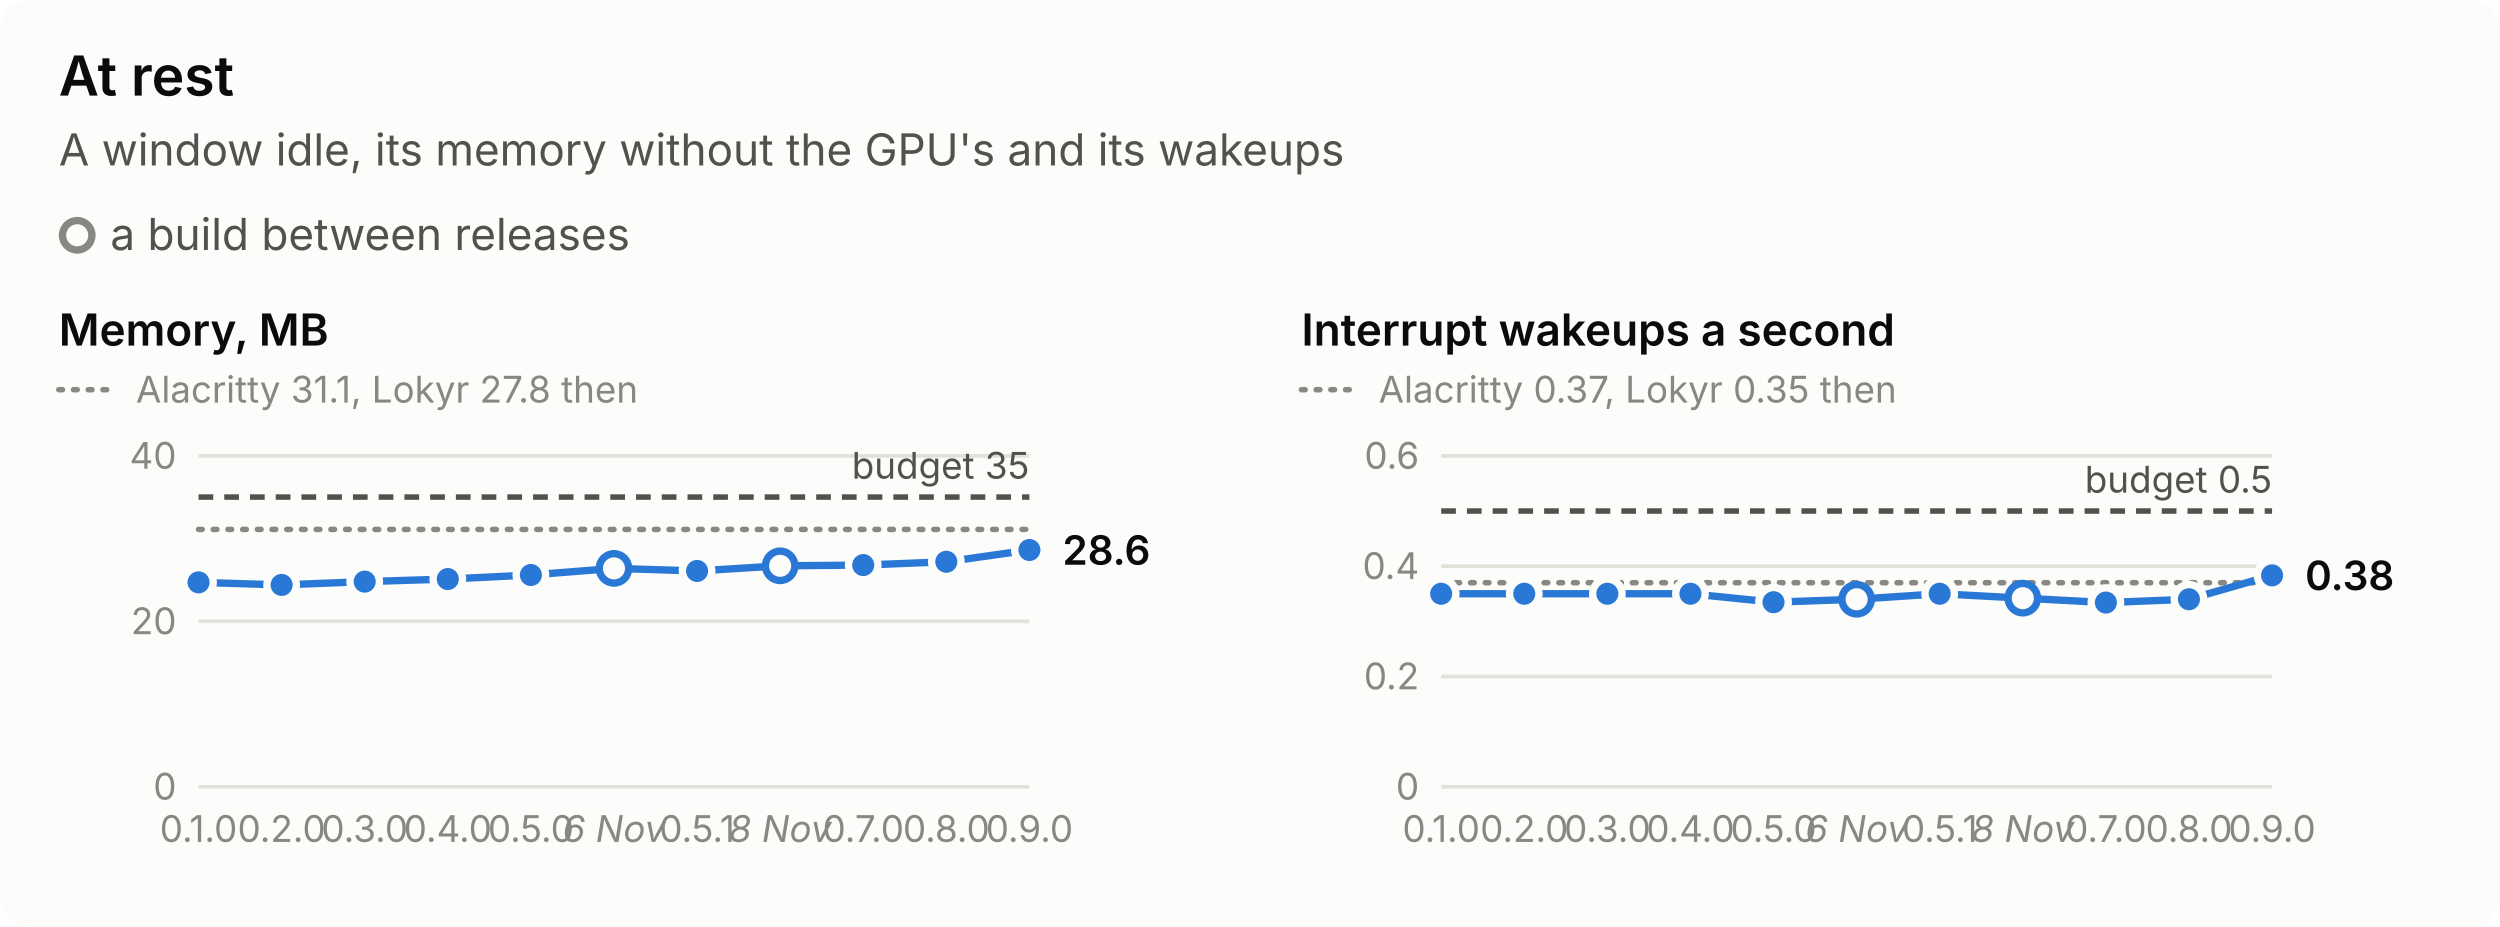
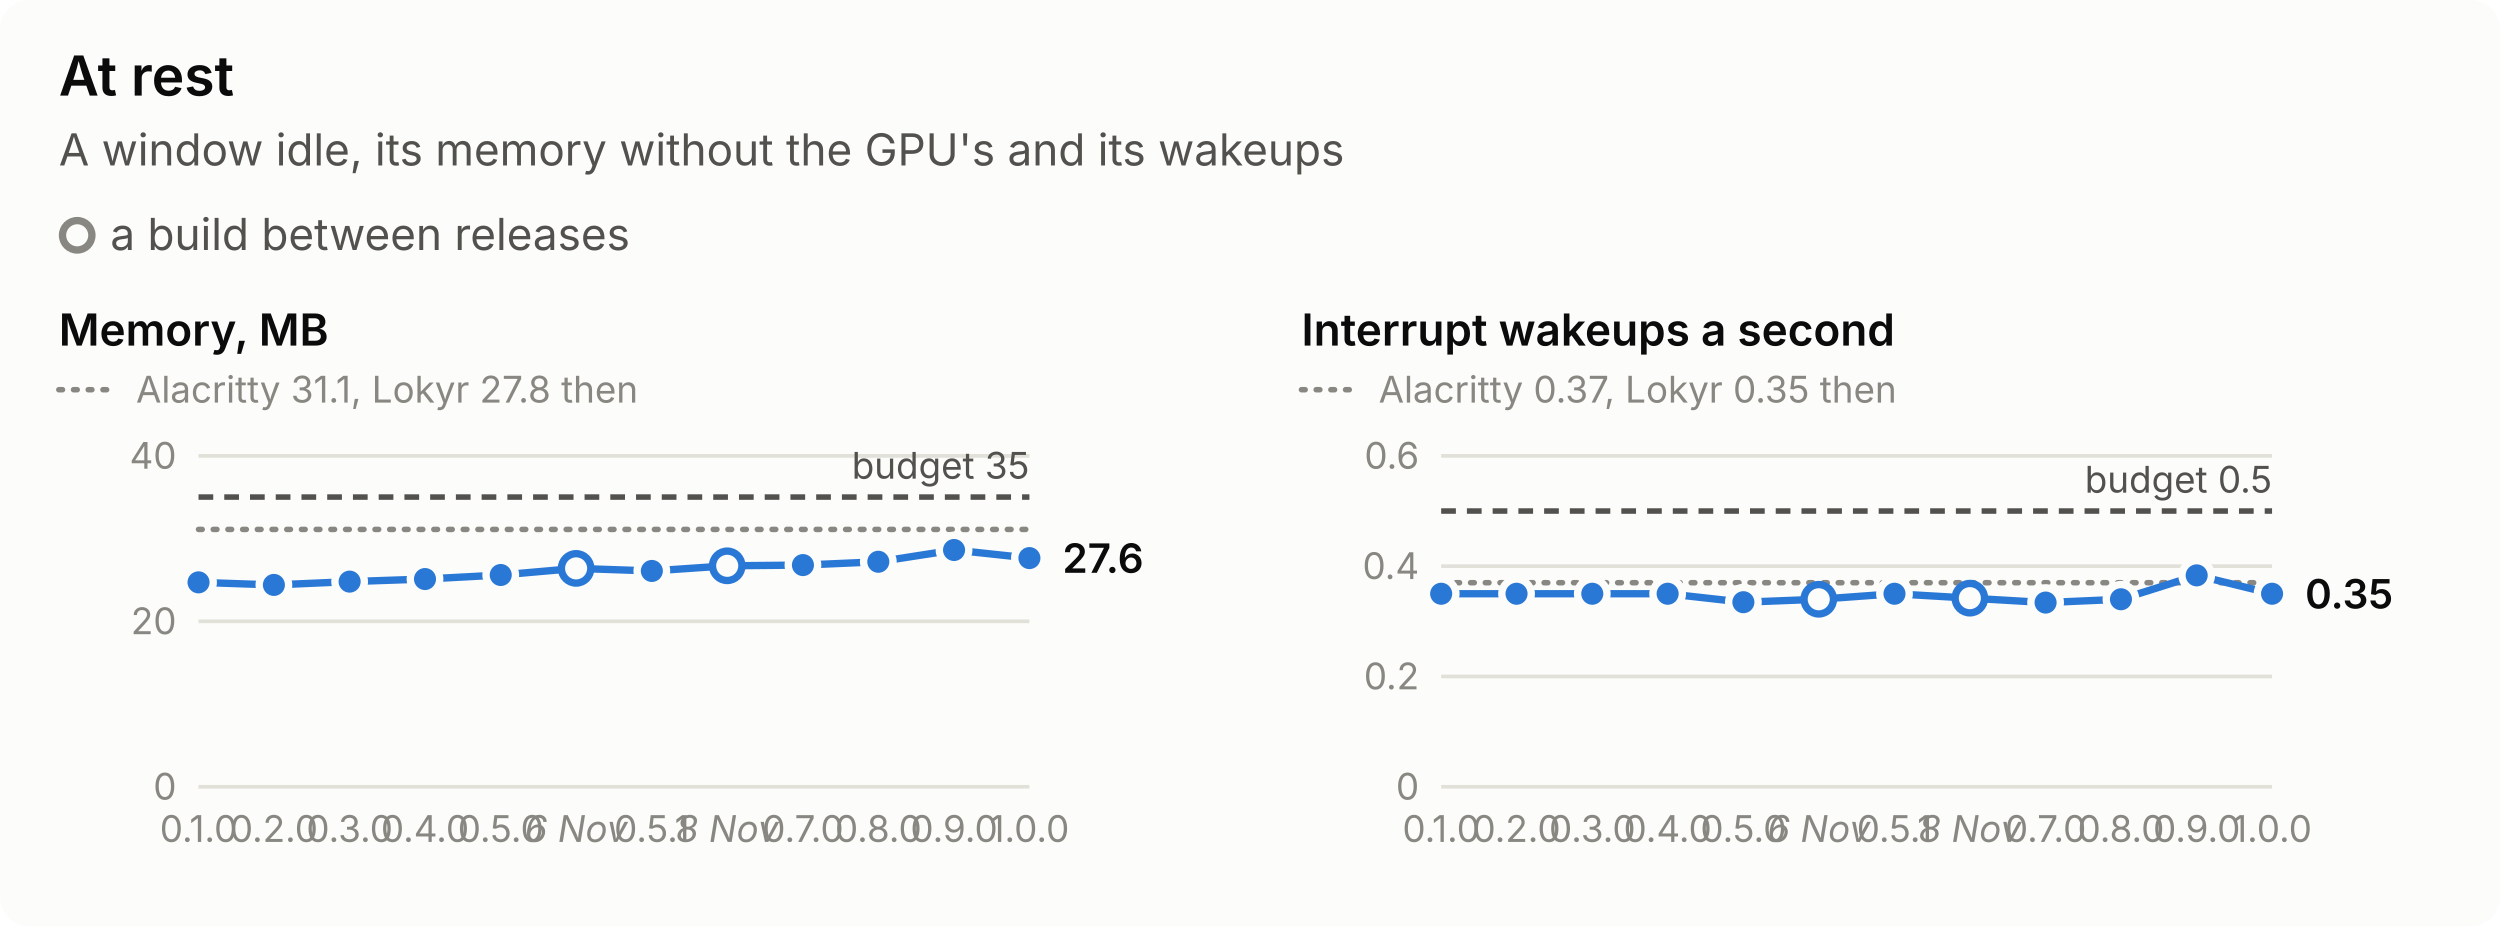
<svg xmlns="http://www.w3.org/2000/svg" width="680" height="252" viewBox="0 0 680 252" role="img" aria-label="At rest">
  <style>
  .surface { fill: #fcfcfb; }
  .primary { fill: #0b0b0b; }
  .secondary { fill: #52514e; }
  .muted { fill: #898781; }
  .grid { stroke: #e1e0d9; }
  .base { stroke: #c3c2b7; }
  .accent { fill: #2a78d6; }
  .context { fill: #898781; }
  .accent-line { stroke: #2a78d6; }
  .context-line { stroke: #898781; }
  .second { fill: #eb6834; }
  .second-line { stroke: #eb6834; }
  .ring { stroke: #fcfcfb; }
  .budget { stroke: #52514e; }
  text { font-family: system-ui, -apple-system, "Segoe UI", sans-serif; }
  .tick { font-variant-numeric: tabular-nums; }
  @media (prefers-color-scheme: dark) {
    .surface { fill: #1a1a19; }
    .primary { fill: #f0efec; }
    .secondary { fill: #c3c2b7; }
    .muted { fill: #898781; }
    .grid { stroke: #2c2c2a; }
    .base { stroke: #383835; }
    .accent { fill: #3987e5; }
    .context { fill: #6f6e69; }
    .accent-line { stroke: #3987e5; }
    .context-line { stroke: #6f6e69; }
    .second { fill: #d95926; }
    .second-line { stroke: #d95926; }
    .ring { stroke: #1a1a19; }
    .budget { stroke: #c3c2b7; }
  }
</style>
  <rect class="surface" width="680" height="252" rx="8" />
  <text class="primary" x="16" y="26" font-size="15" font-weight="600">At rest</text>
  <text class="secondary" x="16" y="45" font-size="12">A window idle, its memory without the GPU's and its wakeups</text>
  <circle class="surface context-line" cx="21" cy="64" r="4" stroke-width="2" />
  <text class="secondary" x="30" y="68" font-size="12">a build between releases</text>
  <text class="primary" x="16.0" y="94" font-size="12" font-weight="600">Memory, MB</text>
  <line class="grid" x1="54.0" y1="214.0" x2="280.0" y2="214.0" stroke-width="1" />
  <text class="muted tick" x="48.0" y="217.5" font-size="10" text-anchor="end">0</text>
  <line class="grid" x1="54.0" y1="169.0" x2="280.0" y2="169.0" stroke-width="1" />
  <text class="muted tick" x="48.0" y="172.5" font-size="10" text-anchor="end">20</text>
  <line class="grid" x1="54.0" y1="124.0" x2="280.0" y2="124.0" stroke-width="1" />
  <text class="muted tick" x="48.0" y="127.5" font-size="10" text-anchor="end">40</text>
  <text class="muted" x="54.0" y="229.0" font-size="10" text-anchor="middle">0.1.0</text>
-   <text class="muted" x="76.6" y="229.0" font-size="10" text-anchor="middle">0.2.0</text>
-   <text class="muted" x="99.2" y="229.0" font-size="10" text-anchor="middle">0.3.0</text>
-   <text class="muted" x="121.8" y="229.0" font-size="10" text-anchor="middle">0.4.0</text>
-   <text class="muted" x="144.4" y="229.0" font-size="10" text-anchor="middle">0.5.0</text>
-   <text class="muted" x="167.0" y="229.0" font-size="10" text-anchor="middle" font-style="italic">6 Nov</text>
-   <text class="muted" x="189.6" y="229.0" font-size="10" text-anchor="middle">0.5.1</text>
-   <text class="muted" x="212.2" y="229.0" font-size="10" text-anchor="middle" font-style="italic">8 Nov</text>
-   <text class="muted" x="234.8" y="229.0" font-size="10" text-anchor="middle">0.7.0</text>
-   <text class="muted" x="257.4" y="229.0" font-size="10" text-anchor="middle">0.8.0</text>
-   <text class="muted" x="280.0" y="229.0" font-size="10" text-anchor="middle">0.9.0</text>
+   <text class="muted" x="74.5" y="229.0" font-size="10" text-anchor="middle">0.2.0</text>
+   <text class="muted" x="95.1" y="229.0" font-size="10" text-anchor="middle">0.3.0</text>
+   <text class="muted" x="115.6" y="229.0" font-size="10" text-anchor="middle">0.4.0</text>
+   <text class="muted" x="136.2" y="229.0" font-size="10" text-anchor="middle">0.5.0</text>
+   <text class="muted" x="156.7" y="229.0" font-size="10" text-anchor="middle" font-style="italic">6 Nov</text>
+   <text class="muted" x="177.3" y="229.0" font-size="10" text-anchor="middle">0.5.1</text>
+   <text class="muted" x="197.8" y="229.0" font-size="10" text-anchor="middle" font-style="italic">8 Nov</text>
+   <text class="muted" x="218.4" y="229.0" font-size="10" text-anchor="middle">0.7.0</text>
+   <text class="muted" x="238.9" y="229.0" font-size="10" text-anchor="middle">0.8.0</text>
+   <text class="muted" x="259.5" y="229.0" font-size="10" text-anchor="middle">0.9.0</text>
+   <text class="muted" x="280.0" y="229.0" font-size="10" text-anchor="middle">1.0.0</text>
  <line class="budget" x1="54.0" y1="135.2" x2="280.0" y2="135.2" stroke-width="1.5" stroke-dasharray="4 3" />
  <text class="secondary" x="280.0" y="130.2" font-size="10" text-anchor="end">budget 35</text>
  <line class="context-line" x1="54.0" y1="144.0" x2="280.0" y2="144.0" stroke-width="1.5" stroke-dasharray="1 3" stroke-linecap="round" />
  <line class="context-line" x1="16.0" y1="106.0" x2="31.0" y2="106.0" stroke-width="1.5" stroke-dasharray="1 3" stroke-linecap="round" />
  <text class="muted" x="37.0" y="109.5" font-size="10">Alacritty 31.1, Lokyr 27.8 then</text>
-   <line class="accent-line" x1="54.0" y1="158.4" x2="76.6" y2="159.1" stroke-width="2" stroke-linecap="round" />
-   <line class="accent-line" x1="76.6" y1="159.1" x2="99.2" y2="158.2" stroke-width="2" stroke-linecap="round" />
-   <line class="accent-line" x1="99.2" y1="158.2" x2="121.8" y2="157.5" stroke-width="2" stroke-linecap="round" />
-   <line class="accent-line" x1="121.8" y1="157.5" x2="144.4" y2="156.4" stroke-width="2" stroke-linecap="round" />
-   <line class="accent-line" x1="144.4" y1="156.4" x2="167.0" y2="154.6" stroke-width="2" stroke-linecap="round" />
-   <line class="accent-line" x1="167.0" y1="154.6" x2="189.6" y2="155.3" stroke-width="2" stroke-linecap="round" />
-   <line class="accent-line" x1="189.6" y1="155.3" x2="212.2" y2="153.9" stroke-width="2" stroke-linecap="round" />
-   <line class="accent-line" x1="212.2" y1="153.9" x2="234.8" y2="153.7" stroke-width="2" stroke-linecap="round" />
-   <line class="accent-line" x1="234.8" y1="153.7" x2="257.4" y2="152.8" stroke-width="2" stroke-linecap="round" />
-   <line class="accent-line" x1="257.4" y1="152.8" x2="280.0" y2="149.6" stroke-width="2" stroke-linecap="round" />
+   <line class="accent-line" x1="54.0" y1="158.4" x2="74.5" y2="159.1" stroke-width="2" stroke-linecap="round" />
+   <line class="accent-line" x1="74.5" y1="159.1" x2="95.1" y2="158.2" stroke-width="2" stroke-linecap="round" />
+   <line class="accent-line" x1="95.1" y1="158.2" x2="115.6" y2="157.5" stroke-width="2" stroke-linecap="round" />
+   <line class="accent-line" x1="115.6" y1="157.5" x2="136.2" y2="156.4" stroke-width="2" stroke-linecap="round" />
+   <line class="accent-line" x1="136.2" y1="156.4" x2="156.7" y2="154.6" stroke-width="2" stroke-linecap="round" />
+   <line class="accent-line" x1="156.7" y1="154.6" x2="177.3" y2="155.3" stroke-width="2" stroke-linecap="round" />
+   <line class="accent-line" x1="177.3" y1="155.3" x2="197.8" y2="153.9" stroke-width="2" stroke-linecap="round" />
+   <line class="accent-line" x1="197.8" y1="153.9" x2="218.4" y2="153.7" stroke-width="2" stroke-linecap="round" />
+   <line class="accent-line" x1="218.4" y1="153.7" x2="238.9" y2="152.8" stroke-width="2" stroke-linecap="round" />
+   <line class="accent-line" x1="238.9" y1="152.8" x2="259.5" y2="149.6" stroke-width="2" stroke-linecap="round" />
+   <line class="accent-line" x1="259.5" y1="149.6" x2="280.0" y2="151.8" stroke-width="2" stroke-linecap="round" />
  <circle class="accent ring" cx="54.0" cy="158.4" r="4" stroke-width="2" />
-   <circle class="accent ring" cx="76.6" cy="159.1" r="4" stroke-width="2" />
-   <circle class="accent ring" cx="99.2" cy="158.2" r="4" stroke-width="2" />
-   <circle class="accent ring" cx="121.8" cy="157.5" r="4" stroke-width="2" />
-   <circle class="accent ring" cx="144.4" cy="156.4" r="4" stroke-width="2" />
-   <circle class="surface accent-line" cx="167.0" cy="154.6" r="4" stroke-width="2" />
-   <circle class="accent ring" cx="189.6" cy="155.3" r="4" stroke-width="2" />
-   <circle class="surface accent-line" cx="212.2" cy="153.9" r="4" stroke-width="2" />
-   <circle class="accent ring" cx="234.8" cy="153.7" r="4" stroke-width="2" />
-   <circle class="accent ring" cx="257.4" cy="152.8" r="4" stroke-width="2" />
-   <circle class="accent ring" cx="280.0" cy="149.6" r="4" stroke-width="2" />
-   <text class="primary tick" x="289.0" y="153.6" font-size="11" font-weight="600">28.6</text>
+   <circle class="accent ring" cx="74.5" cy="159.1" r="4" stroke-width="2" />
+   <circle class="accent ring" cx="95.1" cy="158.2" r="4" stroke-width="2" />
+   <circle class="accent ring" cx="115.6" cy="157.5" r="4" stroke-width="2" />
+   <circle class="accent ring" cx="136.2" cy="156.4" r="4" stroke-width="2" />
+   <circle class="surface accent-line" cx="156.7" cy="154.6" r="4" stroke-width="2" />
+   <circle class="accent ring" cx="177.3" cy="155.3" r="4" stroke-width="2" />
+   <circle class="surface accent-line" cx="197.8" cy="153.9" r="4" stroke-width="2" />
+   <circle class="accent ring" cx="218.4" cy="153.7" r="4" stroke-width="2" />
+   <circle class="accent ring" cx="238.9" cy="152.8" r="4" stroke-width="2" />
+   <circle class="accent ring" cx="259.5" cy="149.6" r="4" stroke-width="2" />
+   <circle class="accent ring" cx="280.0" cy="151.8" r="4" stroke-width="2" />
+   <text class="primary tick" x="289.0" y="155.8" font-size="11" font-weight="600">27.6</text>
  <text class="primary" x="354.0" y="94" font-size="12" font-weight="600">Interrupt wakeups a second</text>
  <line class="grid" x1="392.0" y1="214.0" x2="618.0" y2="214.0" stroke-width="1" />
  <text class="muted tick" x="386.0" y="217.5" font-size="10" text-anchor="end">0</text>
  <line class="grid" x1="392.0" y1="184.0" x2="618.0" y2="184.0" stroke-width="1" />
  <text class="muted tick" x="386.0" y="187.5" font-size="10" text-anchor="end">0.2</text>
  <line class="grid" x1="392.0" y1="154.0" x2="618.0" y2="154.0" stroke-width="1" />
  <text class="muted tick" x="386.0" y="157.5" font-size="10" text-anchor="end">0.4</text>
  <line class="grid" x1="392.0" y1="124.0" x2="618.0" y2="124.0" stroke-width="1" />
  <text class="muted tick" x="386.0" y="127.5" font-size="10" text-anchor="end">0.6</text>
  <text class="muted" x="392.0" y="229.0" font-size="10" text-anchor="middle">0.1.0</text>
-   <text class="muted" x="414.6" y="229.0" font-size="10" text-anchor="middle">0.2.0</text>
-   <text class="muted" x="437.2" y="229.0" font-size="10" text-anchor="middle">0.3.0</text>
-   <text class="muted" x="459.8" y="229.0" font-size="10" text-anchor="middle">0.4.0</text>
-   <text class="muted" x="482.4" y="229.0" font-size="10" text-anchor="middle">0.5.0</text>
-   <text class="muted" x="505.0" y="229.0" font-size="10" text-anchor="middle" font-style="italic">6 Nov</text>
-   <text class="muted" x="527.6" y="229.0" font-size="10" text-anchor="middle">0.5.1</text>
-   <text class="muted" x="550.2" y="229.0" font-size="10" text-anchor="middle" font-style="italic">8 Nov</text>
-   <text class="muted" x="572.8" y="229.0" font-size="10" text-anchor="middle">0.7.0</text>
-   <text class="muted" x="595.4" y="229.0" font-size="10" text-anchor="middle">0.8.0</text>
-   <text class="muted" x="618.0" y="229.0" font-size="10" text-anchor="middle">0.9.0</text>
+   <text class="muted" x="412.5" y="229.0" font-size="10" text-anchor="middle">0.2.0</text>
+   <text class="muted" x="433.1" y="229.0" font-size="10" text-anchor="middle">0.3.0</text>
+   <text class="muted" x="453.6" y="229.0" font-size="10" text-anchor="middle">0.4.0</text>
+   <text class="muted" x="474.2" y="229.0" font-size="10" text-anchor="middle">0.5.0</text>
+   <text class="muted" x="494.7" y="229.0" font-size="10" text-anchor="middle" font-style="italic">6 Nov</text>
+   <text class="muted" x="515.3" y="229.0" font-size="10" text-anchor="middle">0.5.1</text>
+   <text class="muted" x="535.8" y="229.0" font-size="10" text-anchor="middle" font-style="italic">8 Nov</text>
+   <text class="muted" x="556.4" y="229.0" font-size="10" text-anchor="middle">0.7.0</text>
+   <text class="muted" x="576.9" y="229.0" font-size="10" text-anchor="middle">0.8.0</text>
+   <text class="muted" x="597.5" y="229.0" font-size="10" text-anchor="middle">0.9.0</text>
+   <text class="muted" x="618.0" y="229.0" font-size="10" text-anchor="middle">1.0.0</text>
  <line class="budget" x1="392.0" y1="139.0" x2="618.0" y2="139.0" stroke-width="1.5" stroke-dasharray="4 3" />
  <text class="secondary" x="618.0" y="134.0" font-size="10" text-anchor="end">budget 0.5</text>
  <line class="context-line" x1="392.0" y1="158.5" x2="618.0" y2="158.5" stroke-width="1.5" stroke-dasharray="1 3" stroke-linecap="round" />
  <line class="context-line" x1="354.0" y1="106.0" x2="369.0" y2="106.0" stroke-width="1.5" stroke-dasharray="1 3" stroke-linecap="round" />
  <text class="muted" x="375.0" y="109.5" font-size="10">Alacritty 0.37, Lokyr 0.35 then</text>
-   <line class="accent-line" x1="392.0" y1="161.5" x2="414.6" y2="161.5" stroke-width="2" stroke-linecap="round" />
-   <line class="accent-line" x1="414.6" y1="161.5" x2="437.2" y2="161.5" stroke-width="2" stroke-linecap="round" />
-   <line class="accent-line" x1="437.2" y1="161.5" x2="459.8" y2="161.5" stroke-width="2" stroke-linecap="round" />
-   <line class="accent-line" x1="459.8" y1="161.5" x2="482.4" y2="163.8" stroke-width="2" stroke-linecap="round" />
-   <line class="accent-line" x1="482.4" y1="163.8" x2="505.0" y2="163.0" stroke-width="2" stroke-linecap="round" />
-   <line class="accent-line" x1="505.0" y1="163.0" x2="527.6" y2="161.5" stroke-width="2" stroke-linecap="round" />
-   <line class="accent-line" x1="527.6" y1="161.5" x2="550.2" y2="162.7" stroke-width="2" stroke-linecap="round" />
-   <line class="accent-line" x1="550.2" y1="162.7" x2="572.8" y2="163.9" stroke-width="2" stroke-linecap="round" />
-   <line class="accent-line" x1="572.8" y1="163.9" x2="595.4" y2="163.0" stroke-width="2" stroke-linecap="round" />
-   <line class="accent-line" x1="595.4" y1="163.0" x2="618.0" y2="156.5" stroke-width="2" stroke-linecap="round" />
+   <line class="accent-line" x1="392.0" y1="161.5" x2="412.5" y2="161.5" stroke-width="2" stroke-linecap="round" />
+   <line class="accent-line" x1="412.5" y1="161.5" x2="433.1" y2="161.5" stroke-width="2" stroke-linecap="round" />
+   <line class="accent-line" x1="433.1" y1="161.5" x2="453.6" y2="161.5" stroke-width="2" stroke-linecap="round" />
+   <line class="accent-line" x1="453.6" y1="161.5" x2="474.2" y2="163.8" stroke-width="2" stroke-linecap="round" />
+   <line class="accent-line" x1="474.2" y1="163.8" x2="494.7" y2="163.0" stroke-width="2" stroke-linecap="round" />
+   <line class="accent-line" x1="494.7" y1="163.0" x2="515.3" y2="161.5" stroke-width="2" stroke-linecap="round" />
+   <line class="accent-line" x1="515.3" y1="161.5" x2="535.8" y2="162.7" stroke-width="2" stroke-linecap="round" />
+   <line class="accent-line" x1="535.8" y1="162.7" x2="556.4" y2="163.9" stroke-width="2" stroke-linecap="round" />
+   <line class="accent-line" x1="556.4" y1="163.9" x2="576.9" y2="163.0" stroke-width="2" stroke-linecap="round" />
+   <line class="accent-line" x1="576.9" y1="163.0" x2="597.5" y2="156.5" stroke-width="2" stroke-linecap="round" />
+   <line class="accent-line" x1="597.5" y1="156.5" x2="618.0" y2="161.5" stroke-width="2" stroke-linecap="round" />
  <circle class="accent ring" cx="392.0" cy="161.5" r="4" stroke-width="2" />
-   <circle class="accent ring" cx="414.6" cy="161.5" r="4" stroke-width="2" />
-   <circle class="accent ring" cx="437.2" cy="161.5" r="4" stroke-width="2" />
-   <circle class="accent ring" cx="459.8" cy="161.5" r="4" stroke-width="2" />
-   <circle class="accent ring" cx="482.4" cy="163.8" r="4" stroke-width="2" />
-   <circle class="surface accent-line" cx="505.0" cy="163.0" r="4" stroke-width="2" />
-   <circle class="accent ring" cx="527.6" cy="161.5" r="4" stroke-width="2" />
-   <circle class="surface accent-line" cx="550.2" cy="162.7" r="4" stroke-width="2" />
-   <circle class="accent ring" cx="572.8" cy="163.9" r="4" stroke-width="2" />
-   <circle class="accent ring" cx="595.4" cy="163.0" r="4" stroke-width="2" />
-   <circle class="accent ring" cx="618.0" cy="156.5" r="4" stroke-width="2" />
-   <text class="primary tick" x="627.0" y="160.5" font-size="11" font-weight="600">0.38</text>
+   <circle class="accent ring" cx="412.5" cy="161.5" r="4" stroke-width="2" />
+   <circle class="accent ring" cx="433.1" cy="161.5" r="4" stroke-width="2" />
+   <circle class="accent ring" cx="453.6" cy="161.5" r="4" stroke-width="2" />
+   <circle class="accent ring" cx="474.2" cy="163.8" r="4" stroke-width="2" />
+   <circle class="surface accent-line" cx="494.7" cy="163.0" r="4" stroke-width="2" />
+   <circle class="accent ring" cx="515.3" cy="161.5" r="4" stroke-width="2" />
+   <circle class="surface accent-line" cx="535.8" cy="162.7" r="4" stroke-width="2" />
+   <circle class="accent ring" cx="556.4" cy="163.9" r="4" stroke-width="2" />
+   <circle class="accent ring" cx="576.9" cy="163.0" r="4" stroke-width="2" />
+   <circle class="accent ring" cx="597.5" cy="156.5" r="4" stroke-width="2" />
+   <circle class="accent ring" cx="618.0" cy="161.5" r="4" stroke-width="2" />
+   <text class="primary tick" x="627.0" y="165.5" font-size="11" font-weight="600">0.35</text>
</svg>
